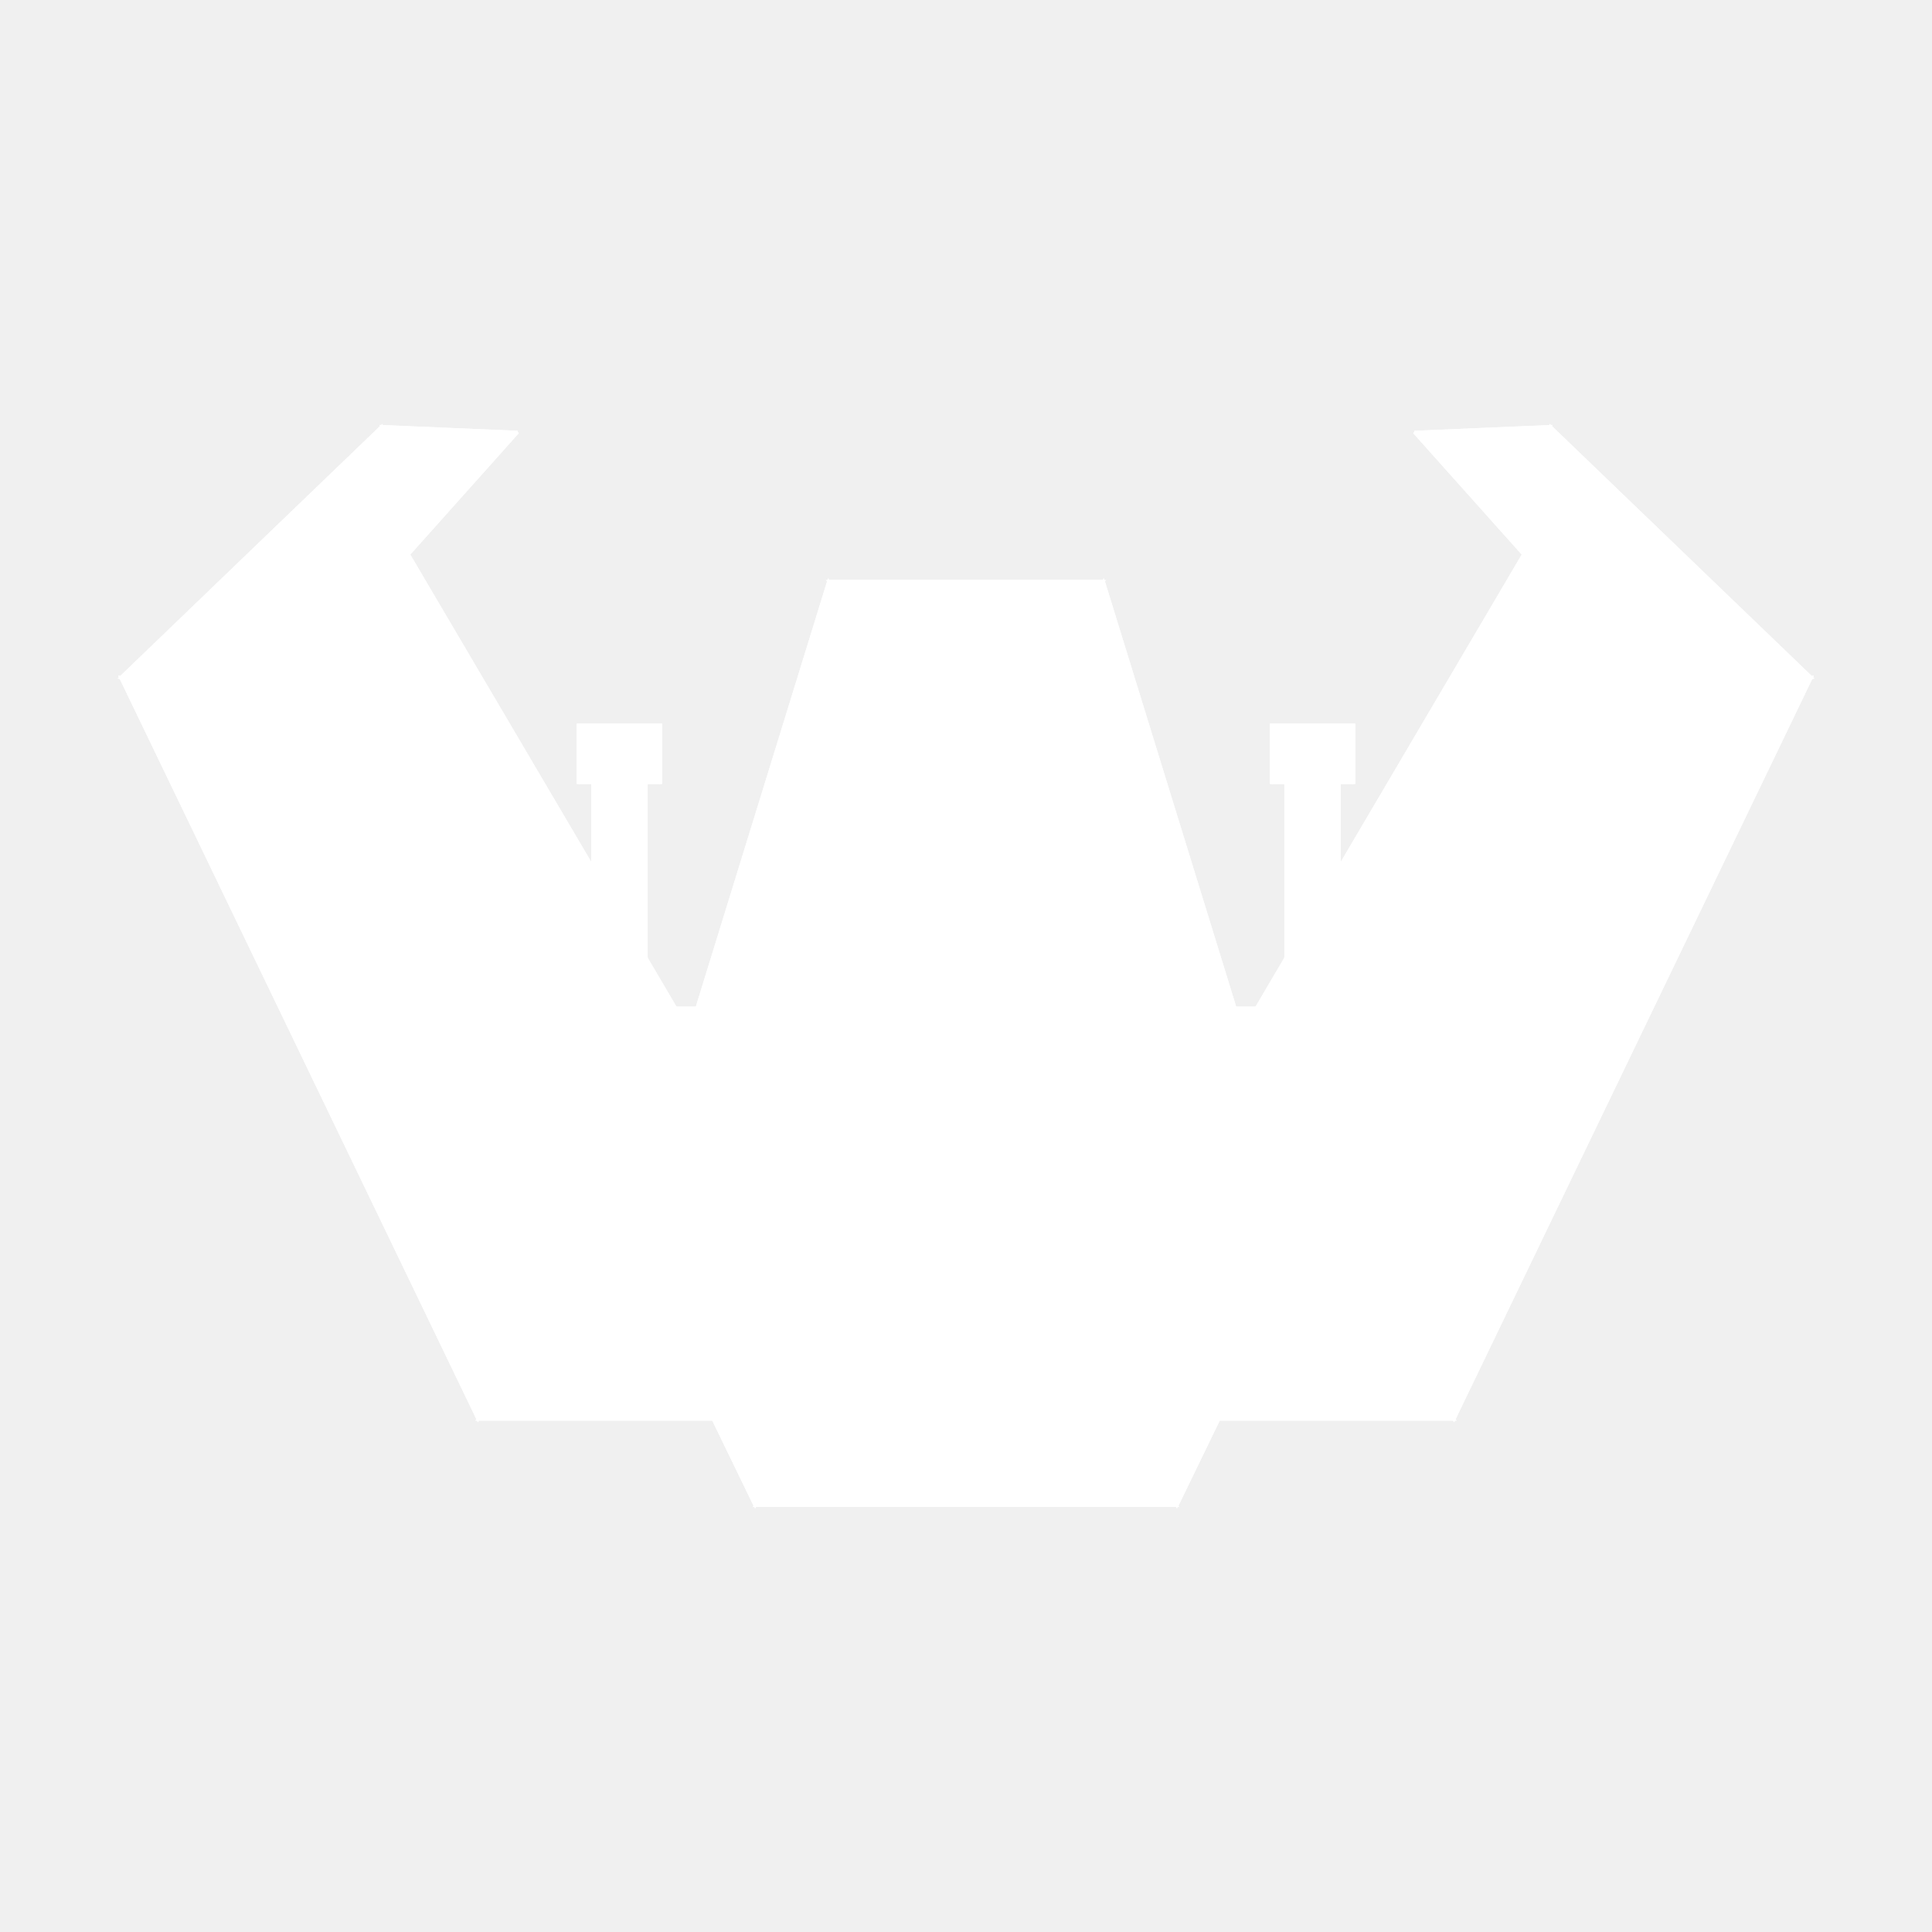
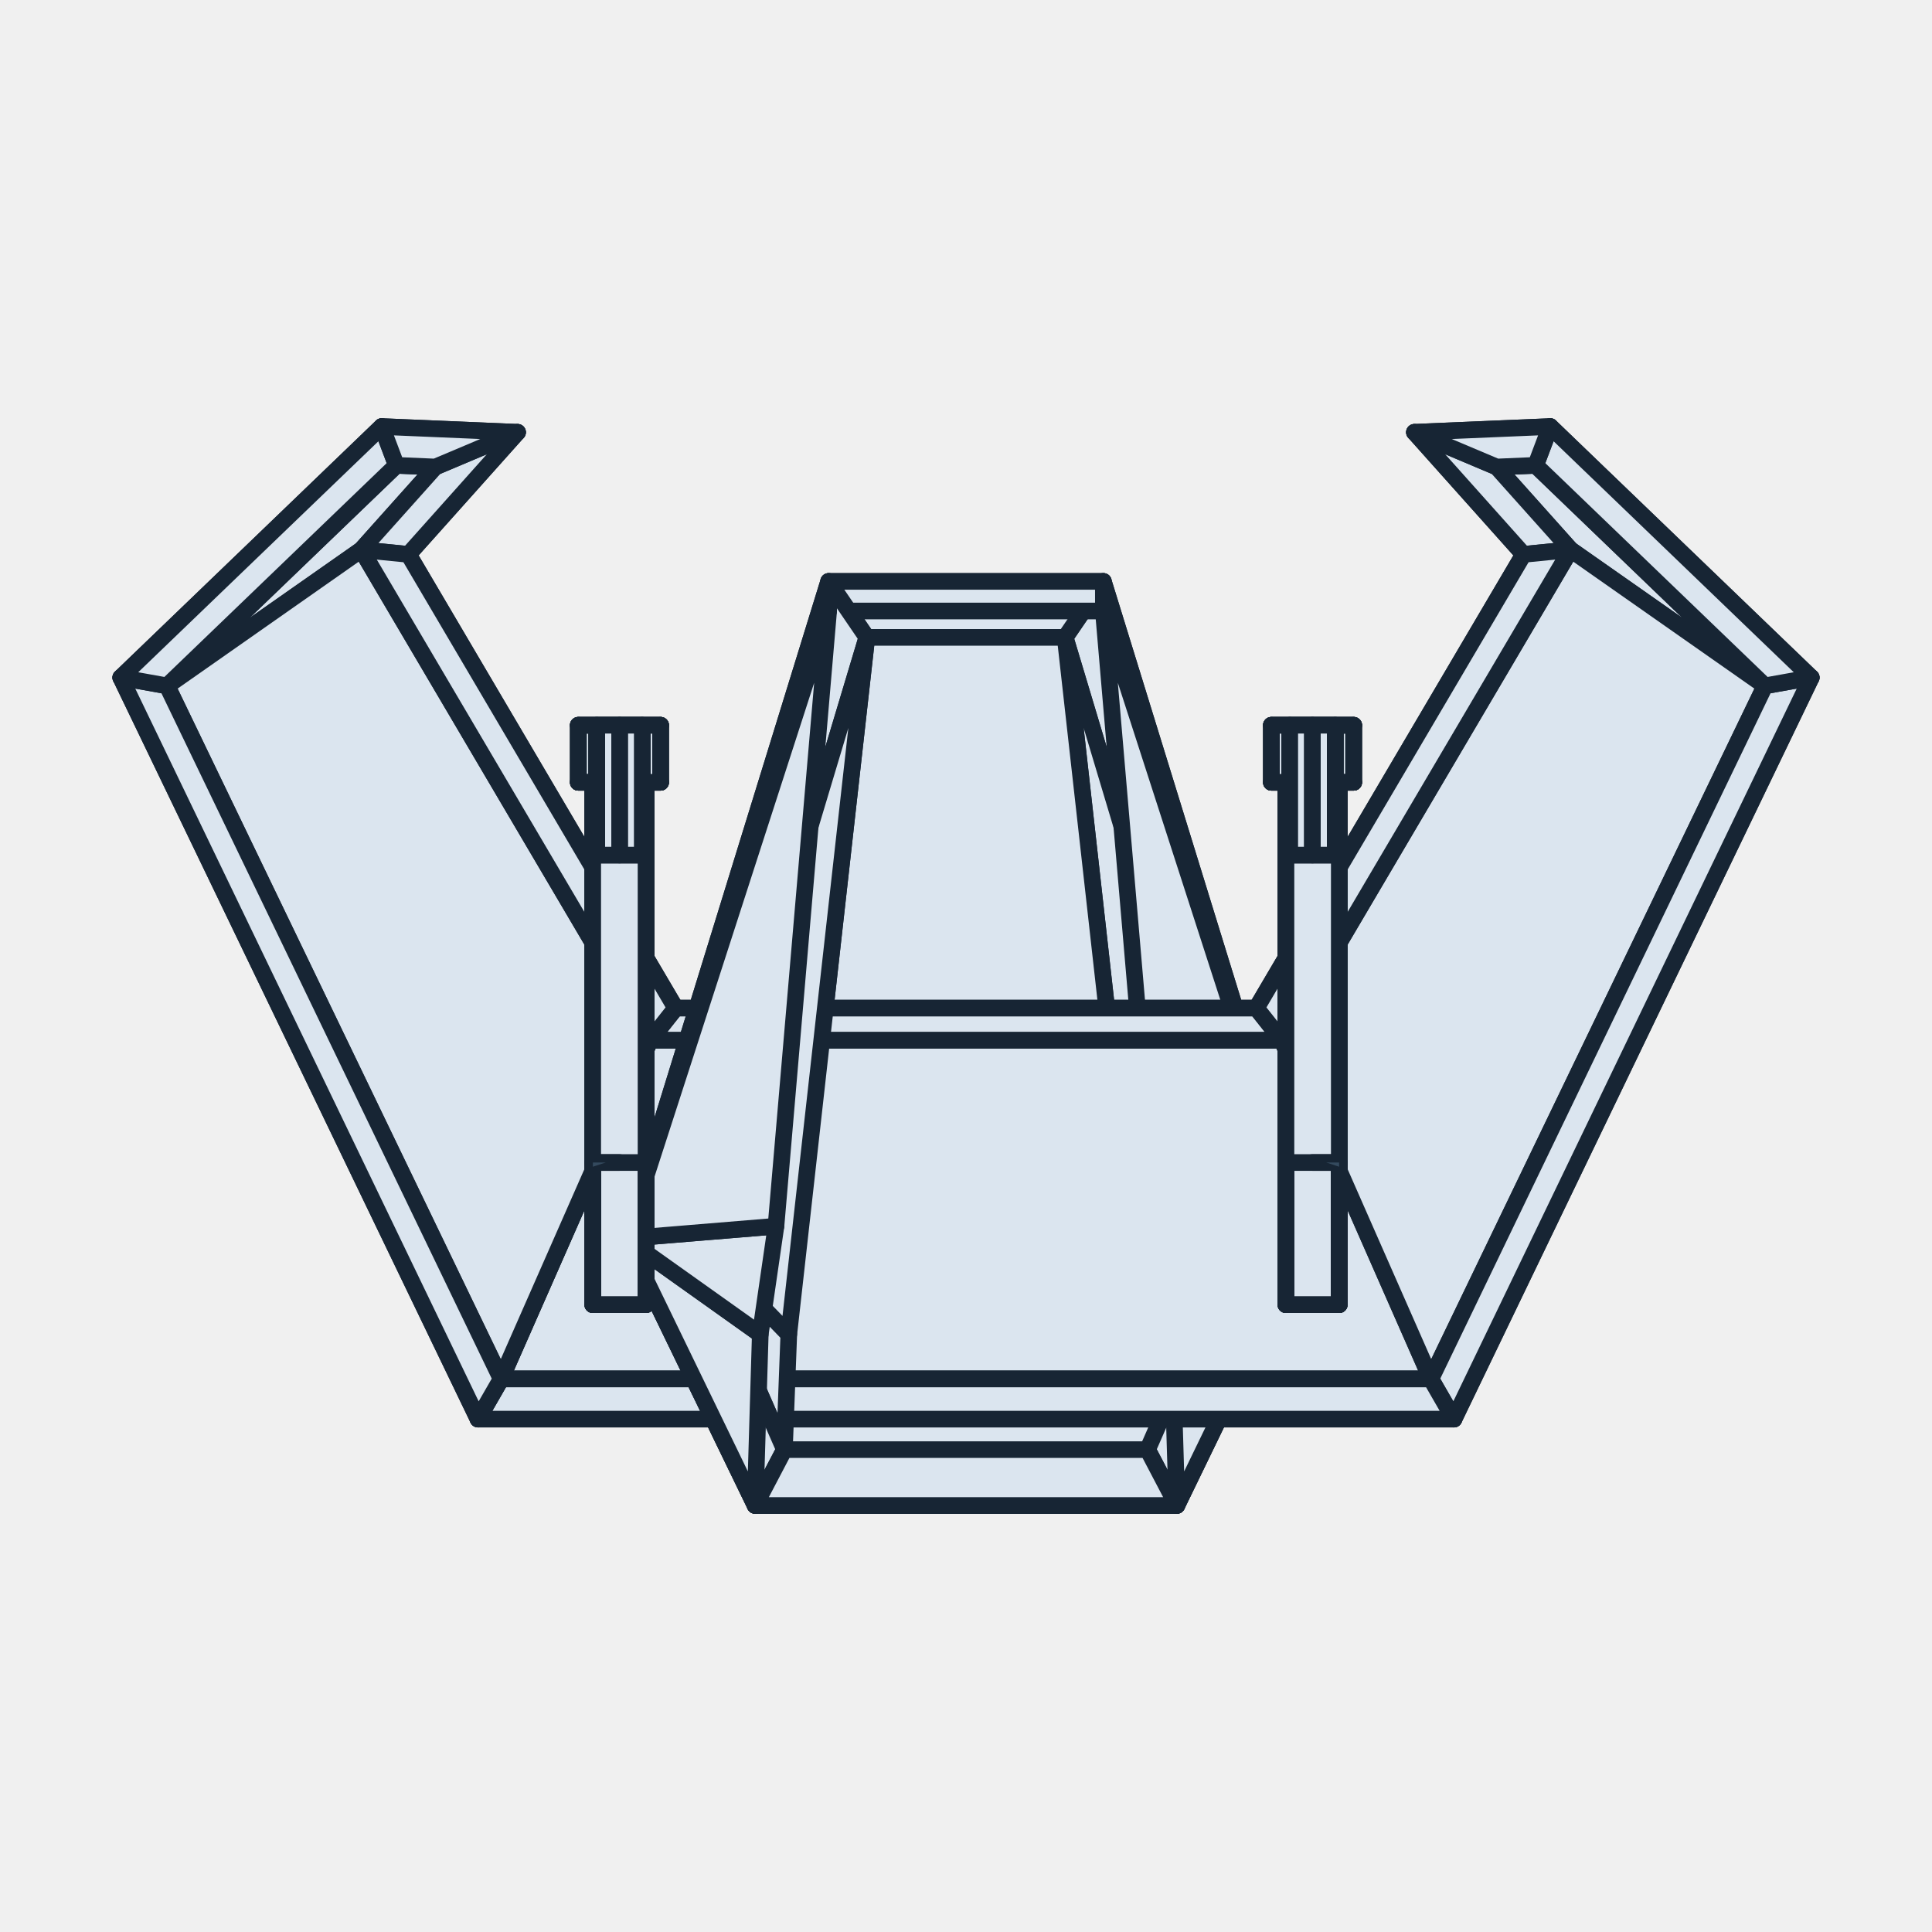
<svg xmlns="http://www.w3.org/2000/svg" viewBox="0 0 128 128">
-   <g fill="white" stroke="white" stroke-width="0.2">
+   <defs>
+     <clipPath id="hull">
+       <polygon points="75.74,88.40 52.26,88.40 51.97,96.04 76.03,96.04" />
+       <polygon points="77.97,99.74 50.03,99.74 50.03,99.74 77.97,99.74" />
+       <polygon points="54.90,40.48 73.10,40.48 76.59,81.24 51.41,81.24" />
+       <polygon points="75.74,88.40 76.03,96.04 82.37,81.58" />
+       <polygon points="77.97,99.74 86.54,82.06 86.54,82.06 77.97,99.74" />
+       <polygon points="77.97,99.74 50.03,99.74 50.37,88.40 77.63,88.40" />
+       <polygon points="70.57,42.23 82.37,81.58 86.54,82.06 73.10,38.52" />
+       <polygon points="82.37,81.58 76.03,96.04 77.97,99.74 86.54,82.06" />
+       <polygon points="73.10,38.52 54.90,38.52 57.43,42.23 70.57,42.23" />
+       <polygon points="54.90,40.48 54.90,38.52 73.10,38.52 73.10,40.48" />
+       <polygon points="75.74,88.40 82.37,81.58 70.57,42.23" />
+       <polygon points="77.63,88.40 50.37,88.40 51.41,81.24 76.59,81.24" />
+       <polygon points="86.54,82.06 73.10,40.48 73.10,38.52 86.54,82.06" />
+       <polygon points="57.43,42.23 52.26,88.40 75.74,88.40 70.57,42.23" />
+       <polygon points="86.54,82.06 77.97,99.74 77.63,88.40" />
+       <polygon points="94.80,91.36 33.20,91.36 43.08,68.91 84.92,68.91" />
+       <polygon points="86.54,82.06 77.63,88.40 76.59,81.24" />
+       <polygon points="73.10,40.48 86.54,82.06 76.59,81.24" />
+       <polygon points="101.74,30.83 116.93,45.44 104.06,36.42 99.16,30.94" />
+       <polygon points="94.80,91.36 84.92,68.91 104.06,36.42 116.93,45.44" />
+       <polygon points="84.92,68.91 43.08,68.91 33.20,91.36 94.80,91.36" />
+       <polygon points="84.92,68.91 43.08,68.91 44.76,66.79 83.24,66.79" />
+       <polygon points="116.93,45.44 120.00,44.89 96.33,94.02 94.80,91.36" />
+       <polygon points="101.74,30.83 102.71,28.26 120.00,44.89 116.93,45.44" />
+       <polygon points="104.06,36.42 100.94,36.73 93.71,28.64 99.16,30.94" />
+       <polygon points="33.20,91.36 31.67,94.02 96.33,94.02 94.80,91.36" />
+       <polygon points="84.92,68.91 83.24,66.79 100.94,36.73 104.06,36.42" />
+       <polygon points="99.16,30.94 93.71,28.64 102.71,28.26 101.74,30.83" />
+       <polygon points="101.74,30.83 99.16,30.94 104.06,36.42 116.93,45.44" />
+       <polygon points="94.80,91.36 116.93,45.44 104.06,36.42 84.92,68.91" />
+       <polygon points="83.24,66.79 44.76,66.79 43.08,68.91 84.92,68.91" />
+       <polygon points="116.93,45.44 94.80,91.36 96.33,94.02 120.00,44.89" />
+       <polygon points="101.74,30.83 116.93,45.44 120.00,44.89 102.71,28.26" />
+       <polygon points="104.06,36.42 99.16,30.94 93.71,28.64 100.94,36.73" />
+       <polygon points="33.20,91.36 94.80,91.36 96.33,94.02 31.67,94.02" />
+       <polygon points="84.92,68.91 104.06,36.42 100.94,36.73 83.24,66.79" />
+       <polygon points="99.16,30.94 101.74,30.83 102.71,28.26 93.71,28.64" />
+       <polygon points="52.26,88.40 45.63,81.58 51.97,96.04" />
+       <polygon points="50.03,99.74 50.03,99.74 41.46,82.06 41.46,82.06" />
+       <polygon points="57.43,42.23 54.90,38.52 41.46,82.06 45.63,81.58" />
+       <polygon points="45.63,81.58 41.46,82.06 50.03,99.74 51.97,96.04" />
+       <polygon points="52.26,88.40 57.43,42.23 45.63,81.58" />
+       <polygon points="41.46,82.06 41.46,82.06 54.90,38.52 54.90,40.48" />
+       <polygon points="41.46,82.06 50.37,88.40 50.03,99.74" />
+       <polygon points="41.46,82.06 51.41,81.24 50.37,88.40" />
+       <polygon points="54.90,40.48 51.41,81.24 41.46,82.06" />
+       <polygon points="26.26,30.83 28.84,30.94 23.94,36.42 11.07,45.44" />
+       <polygon points="33.20,91.36 11.07,45.44 23.94,36.42 43.08,68.91" />
+       <polygon points="11.07,45.44 33.20,91.36 31.67,94.02 8.00,44.89" />
+       <polygon points="26.26,30.83 11.07,45.44 8.00,44.89 25.29,28.26" />
+       <polygon points="23.94,36.42 28.84,30.94 34.29,28.64 27.06,36.73" />
+       <polygon points="43.08,68.91 23.94,36.42 27.06,36.73 44.76,66.79" />
+       <polygon points="28.84,30.94 26.26,30.83 25.29,28.26 34.29,28.64" />
+       <polygon points="26.26,30.83 11.07,45.44 23.94,36.42 28.84,30.94" />
+       <polygon points="33.20,91.36 43.08,68.91 23.94,36.42 11.07,45.44" />
+       <polygon points="11.07,45.44 8.00,44.89 31.67,94.02 33.20,91.36" />
+       <polygon points="26.26,30.83 25.29,28.26 8.00,44.89 11.07,45.44" />
+       <polygon points="23.94,36.42 27.06,36.73 34.29,28.64 28.84,30.94" />
+       <polygon points="43.08,68.91 44.76,66.79 27.06,36.73 23.94,36.42" />
+       <polygon points="28.84,30.94 34.29,28.64 25.29,28.26 26.26,30.83" />
+       <polygon points="51.97,96.04 50.03,99.74 77.97,99.74 76.03,96.04" />
+       <polygon points="88.73,51.83 85.20,51.83 84.24,51.83 89.69,51.83" />
+       <polygon points="84.24,48.05 84.23,48.05 85.45,48.05 85.46,48.05" />
+       <polygon points="84.24,51.83 84.23,51.83 84.23,48.05 84.24,48.05" />
+       <polygon points="86.95,51.83 88.72,51.83 89.68,51.83 86.95,51.83" />
+       <polygon points="86.95,51.83 86.95,77.02 88.72,77.02 88.72,51.83" />
+       <polygon points="89.69,48.05 84.24,48.05 85.46,48.05 88.47,48.05" />
+       <polygon points="85.20,51.83 85.19,51.83 84.23,51.83 84.24,51.83" />
+       <polygon points="88.72,51.83 88.72,77.02 88.73,86.44 88.73,51.83" />
+       <polygon points="84.23,51.83 86.95,51.83 86.95,48.05 84.23,48.05" />
+       <polygon points="85.19,51.83 86.95,51.83 86.95,51.83 84.23,51.83" />
+       <polygon points="84.24,51.83 84.24,48.05 89.69,48.05 89.69,51.83" />
+       <polygon points="86.95,51.83 89.68,51.83 89.68,48.05 86.95,48.05" />
+       <polygon points="85.20,51.83 85.20,86.44 85.19,77.02 85.19,51.83" />
+       <polygon points="88.72,51.83 88.73,51.83 89.69,51.83 89.68,51.83" />
+       <polygon points="85.19,51.83 85.19,77.02 86.95,77.02 86.95,51.83" />
+       <polygon points="89.68,51.83 89.69,51.83 89.69,48.05 89.68,48.05" />
+       <polygon points="88.73,86.44 85.20,86.44 85.20,51.83 88.73,51.83" />
+       <polygon points="86.95,48.05 89.68,48.05 88.46,48.05 86.95,48.05" />
+       <polygon points="85.46,48.05 85.46,56.65 88.47,56.65 88.47,48.05" />
+       <polygon points="84.23,48.05 86.95,48.05 86.95,48.05 85.45,48.05" />
+       <polygon points="89.68,48.05 89.69,48.05 88.47,48.05 88.46,48.05" />
+       <polygon points="86.95,56.65 88.46,56.65 88.47,56.65 85.46,56.65 85.45,56.65" />
+       <polygon points="85.46,48.05 85.45,48.05 85.45,56.65 85.46,56.65" />
+       <polygon points="88.46,48.05 88.47,48.05 88.47,56.65 88.46,56.65" />
+       <polygon points="85.45,48.05 86.95,48.05 86.95,56.65 85.45,56.65" />
+       <polygon points="86.95,48.05 88.46,48.05 88.46,56.65 86.95,56.65" />
+       <polygon points="88.73,86.44 88.72,77.02 88.72,86.44" />
+       <polygon points="88.72,86.44 88.72,77.02 88.72,77.02" />
+       <polygon points="85.19,77.02 85.20,86.44 85.19,86.44" />
+       <polygon points="85.19,77.02 85.19,86.44 85.19,77.02" />
+       <polygon points="88.72,77.02 86.95,77.02 88.72,77.02" />
+       <polygon points="86.95,77.02 85.19,77.02 85.19,77.02 88.72,77.02" />
+       <polygon points="85.20,86.44 88.73,86.44 88.72,86.44 85.19,86.44" />
+       <polygon points="39.27,51.83 38.31,51.83 43.76,51.83 42.80,51.83" />
+       <polygon points="43.76,48.05 42.54,48.05 42.55,48.05 43.77,48.05" />
+       <polygon points="43.76,51.83 43.76,48.05 43.77,48.05 43.77,51.83" />
+       <polygon points="41.05,51.83 41.05,51.83 38.32,51.83 39.28,51.83" />
+       <polygon points="41.05,51.83 39.28,51.83 39.28,77.02 41.05,77.02" />
+       <polygon points="38.31,48.05 39.53,48.05 42.54,48.05 43.76,48.05" />
+       <polygon points="42.80,51.83 43.76,51.83 43.77,51.83 42.81,51.83" />
+       <polygon points="39.28,51.83 39.27,51.83 39.27,86.44 39.28,77.02" />
+       <polygon points="43.77,51.83 43.77,48.05 41.05,48.05 41.05,51.83" />
+       <polygon points="42.81,51.83 43.77,51.83 41.05,51.83 41.05,51.83" />
+       <polygon points="43.76,51.83 38.31,51.83 38.31,48.05 43.76,48.05" />
+       <polygon points="41.05,51.83 41.05,48.05 38.32,48.05 38.32,51.83" />
+       <polygon points="42.80,51.83 42.81,51.83 42.81,77.02 42.80,86.44" />
+       <polygon points="39.28,51.83 38.32,51.83 38.31,51.83 39.27,51.83" />
+       <polygon points="42.81,51.83 41.05,51.83 41.05,77.02 42.81,77.02" />
+       <polygon points="38.32,51.83 38.32,48.05 38.31,48.05 38.31,51.83" />
+       <polygon points="39.27,86.44 39.27,51.83 42.80,51.83 42.80,86.44" />
+       <polygon points="41.05,48.05 41.05,48.05 39.54,48.05 38.32,48.05" />
+       <polygon points="42.54,48.05 39.53,48.05 39.53,56.65 42.54,56.65" />
+       <polygon points="43.77,48.05 42.55,48.05 41.05,48.05 41.05,48.05" />
+       <polygon points="38.32,48.05 39.54,48.05 39.53,48.05 38.31,48.05" />
+       <polygon points="41.05,56.65 42.55,56.65 42.54,56.65 39.53,56.65 39.54,56.65" />
+       <polygon points="42.54,48.05 42.54,56.65 42.55,56.65 42.55,48.05" />
+       <polygon points="39.54,48.05 39.54,56.65 39.53,56.65 39.53,48.05" />
+       <polygon points="42.55,48.05 42.55,56.65 41.05,56.65 41.05,48.05" />
+       <polygon points="41.05,48.05 41.05,56.65 39.54,56.65 39.54,48.05" />
+       <polygon points="39.27,86.44 39.28,86.44 39.28,77.02" />
+       <polygon points="39.28,86.44 39.28,77.02 39.28,77.02" />
+       <polygon points="42.81,77.02 42.81,86.44 42.80,86.44" />
+       <polygon points="42.81,77.02 42.81,77.02 42.81,86.44" />
+       <polygon points="39.28,77.02 39.28,77.02 41.05,77.02" />
+       <polygon points="41.05,77.02 39.28,77.02 42.81,77.02 42.81,77.02" />
+       <polygon points="42.80,86.44 42.81,86.44 39.28,86.44 39.27,86.44" />
+     </clipPath>
+   </defs>
+   <g fill="#dbe5ef" stroke="#172534" stroke-width="1.1" stroke-linejoin="round">
    <polygon points="75.74,88.40 52.26,88.40 51.97,96.04 76.03,96.04" />
    <polygon points="77.97,99.74 50.03,99.74 50.03,99.74 77.97,99.74" />
    <polygon points="54.90,40.48 73.10,40.48 76.59,81.24 51.41,81.24" />
    <polygon points="75.74,88.40 76.03,96.04 82.37,81.58" />
    <polygon points="77.97,99.74 86.54,82.06 86.54,82.06 77.97,99.74" />
    <polygon points="77.97,99.74 50.03,99.74 50.37,88.40 77.63,88.40" />
    <polygon points="70.57,42.23 82.37,81.58 86.54,82.06 73.10,38.52" />
    <polygon points="82.37,81.58 76.03,96.04 77.97,99.74 86.54,82.06" />
    <polygon points="73.10,38.52 54.90,38.52 57.43,42.23 70.57,42.23" />
    <polygon points="54.90,40.48 54.90,38.52 73.10,38.52 73.10,40.48" />
    <polygon points="75.74,88.40 82.37,81.58 70.57,42.23" />
    <polygon points="77.63,88.40 50.37,88.40 51.41,81.24 76.59,81.24" />
    <polygon points="86.54,82.06 73.10,40.48 73.10,38.52 86.54,82.06" />
    <polygon points="57.43,42.23 52.26,88.40 75.74,88.40 70.57,42.23" />
    <polygon points="86.54,82.06 77.97,99.74 77.63,88.40" />
    <polygon points="94.80,91.36 33.20,91.36 43.08,68.91 84.92,68.91" />
    <polygon points="86.54,82.06 77.63,88.40 76.59,81.24" />
    <polygon points="73.10,40.48 86.54,82.06 76.59,81.24" />
    <polygon points="101.74,30.83 116.93,45.44 104.06,36.42 99.16,30.94" />
    <polygon points="94.80,91.36 84.92,68.91 104.06,36.42 116.93,45.44" />
    <polygon points="84.92,68.91 43.08,68.91 33.20,91.36 94.80,91.36" />
    <polygon points="84.92,68.91 43.08,68.91 44.76,66.79 83.24,66.79" />
    <polygon points="116.93,45.44 120.00,44.89 96.33,94.02 94.80,91.36" />
    <polygon points="101.74,30.83 102.71,28.26 120.00,44.89 116.93,45.44" />
    <polygon points="104.06,36.42 100.94,36.73 93.71,28.64 99.16,30.94" />
    <polygon points="33.20,91.36 31.67,94.02 96.33,94.02 94.80,91.36" />
    <polygon points="84.92,68.91 83.24,66.79 100.94,36.73 104.06,36.42" />
    <polygon points="99.16,30.94 93.71,28.64 102.71,28.26 101.74,30.83" />
    <polygon points="101.74,30.83 99.16,30.94 104.06,36.42 116.93,45.44" />
    <polygon points="94.80,91.36 116.93,45.44 104.06,36.42 84.92,68.91" />
    <polygon points="83.24,66.79 44.76,66.79 43.08,68.91 84.92,68.91" />
    <polygon points="116.93,45.44 94.80,91.36 96.33,94.02 120.00,44.89" />
    <polygon points="101.74,30.83 116.93,45.44 120.00,44.89 102.71,28.26" />
    <polygon points="104.06,36.42 99.16,30.94 93.71,28.64 100.94,36.73" />
    <polygon points="33.20,91.36 94.80,91.36 96.33,94.02 31.67,94.02" />
    <polygon points="84.92,68.91 104.06,36.42 100.94,36.73 83.24,66.79" />
    <polygon points="99.16,30.94 101.74,30.83 102.71,28.26 93.71,28.64" />
    <polygon points="52.26,88.40 45.63,81.58 51.97,96.04" />
    <polygon points="50.03,99.74 50.03,99.74 41.46,82.06 41.46,82.06" />
    <polygon points="57.43,42.23 54.90,38.52 41.46,82.06 45.63,81.58" />
    <polygon points="45.63,81.58 41.46,82.06 50.03,99.74 51.97,96.04" />
    <polygon points="52.26,88.40 57.43,42.23 45.63,81.58" />
    <polygon points="41.46,82.06 41.46,82.06 54.90,38.52 54.90,40.48" />
    <polygon points="41.46,82.06 50.37,88.40 50.03,99.74" />
    <polygon points="41.46,82.06 51.41,81.24 50.37,88.40" />
    <polygon points="54.90,40.48 51.41,81.24 41.46,82.06" />
    <polygon points="26.26,30.83 28.84,30.94 23.94,36.42 11.07,45.44" />
    <polygon points="33.20,91.36 11.07,45.44 23.94,36.42 43.08,68.91" />
    <polygon points="11.07,45.44 33.20,91.36 31.67,94.02 8.00,44.89" />
    <polygon points="26.26,30.83 11.07,45.44 8.00,44.89 25.29,28.26" />
    <polygon points="23.94,36.42 28.84,30.94 34.29,28.64 27.06,36.73" />
    <polygon points="43.08,68.91 23.94,36.42 27.06,36.73 44.76,66.79" />
    <polygon points="28.84,30.94 26.26,30.83 25.29,28.26 34.29,28.64" />
    <polygon points="26.26,30.83 11.07,45.44 23.94,36.42 28.84,30.94" />
    <polygon points="33.20,91.36 43.08,68.91 23.94,36.42 11.07,45.44" />
    <polygon points="11.07,45.44 8.00,44.89 31.67,94.02 33.20,91.36" />
    <polygon points="26.26,30.83 25.29,28.26 8.00,44.89 11.07,45.44" />
    <polygon points="23.94,36.42 27.06,36.73 34.29,28.64 28.84,30.94" />
    <polygon points="43.08,68.91 44.76,66.79 27.06,36.73 23.94,36.42" />
    <polygon points="28.84,30.94 34.29,28.64 25.29,28.26 26.26,30.83" />
    <polygon points="51.97,96.04 50.03,99.74 77.97,99.74 76.03,96.04" />
    <polygon points="88.73,51.83 85.20,51.83 84.24,51.83 89.69,51.83" />
    <polygon points="84.24,48.05 84.23,48.05 85.45,48.05 85.46,48.05" />
    <polygon points="84.24,51.83 84.23,51.83 84.23,48.05 84.24,48.05" />
    <polygon points="86.95,51.83 88.72,51.83 89.68,51.83 86.95,51.83" />
    <polygon points="86.95,51.83 86.95,77.02 88.72,77.02 88.72,51.83" />
    <polygon points="89.69,48.05 84.24,48.05 85.46,48.05 88.47,48.05" />
    <polygon points="85.20,51.83 85.19,51.83 84.23,51.83 84.24,51.83" />
    <polygon points="88.72,51.83 88.72,77.02 88.73,86.44 88.73,51.83" />
    <polygon points="84.23,51.83 86.95,51.83 86.95,48.05 84.23,48.05" />
    <polygon points="85.19,51.83 86.95,51.83 86.95,51.83 84.23,51.83" />
    <polygon points="84.24,51.83 84.24,48.05 89.69,48.05 89.69,51.83" />
    <polygon points="86.95,51.83 89.68,51.83 89.68,48.05 86.95,48.05" />
    <polygon points="85.20,51.83 85.20,86.44 85.19,77.02 85.19,51.83" />
    <polygon points="88.72,51.83 88.73,51.83 89.69,51.83 89.68,51.83" />
    <polygon points="85.19,51.83 85.19,77.02 86.95,77.02 86.95,51.83" />
    <polygon points="89.68,51.83 89.69,51.83 89.69,48.05 89.68,48.05" />
    <polygon points="88.73,86.44 85.20,86.44 85.20,51.83 88.73,51.83" />
    <polygon points="86.95,48.05 89.68,48.05 88.46,48.05 86.95,48.05" />
    <polygon points="85.46,48.05 85.46,56.65 88.47,56.65 88.47,48.05" />
    <polygon points="84.23,48.05 86.95,48.05 86.95,48.05 85.45,48.05" />
    <polygon points="89.68,48.05 89.69,48.05 88.47,48.05 88.46,48.05" />
    <polygon points="86.95,56.65 88.46,56.65 88.47,56.65 85.46,56.65 85.45,56.65" />
    <polygon points="85.46,48.05 85.45,48.05 85.45,56.65 85.46,56.65" />
    <polygon points="88.46,48.05 88.47,48.05 88.47,56.65 88.46,56.65" />
    <polygon points="85.45,48.05 86.95,48.05 86.95,56.65 85.45,56.65" />
    <polygon points="86.95,48.05 88.46,48.05 88.46,56.65 86.95,56.65" />
    <polygon points="88.73,86.44 88.72,77.02 88.72,86.44" />
    <polygon points="88.72,86.44 88.72,77.02 88.72,77.02" />
    <polygon points="85.19,77.02 85.20,86.44 85.19,86.44" />
    <polygon points="85.19,77.02 85.19,86.44 85.19,77.02" />
    <polygon points="88.72,77.02 86.95,77.02 88.72,77.02" />
    <polygon points="86.95,77.02 85.19,77.02 85.19,77.02 88.72,77.02" />
    <polygon points="85.20,86.44 88.73,86.44 88.72,86.44 85.19,86.44" />
    <polygon points="39.27,51.83 38.31,51.83 43.76,51.83 42.80,51.83" />
    <polygon points="43.76,48.05 42.54,48.05 42.55,48.05 43.77,48.05" />
    <polygon points="43.76,51.83 43.76,48.05 43.77,48.05 43.77,51.83" />
    <polygon points="41.05,51.83 41.05,51.83 38.32,51.83 39.28,51.83" />
    <polygon points="41.05,51.83 39.28,51.83 39.28,77.02 41.05,77.02" />
    <polygon points="38.31,48.05 39.53,48.05 42.54,48.05 43.76,48.05" />
    <polygon points="42.80,51.83 43.76,51.83 43.77,51.83 42.81,51.83" />
    <polygon points="39.28,51.83 39.27,51.83 39.27,86.44 39.28,77.02" />
    <polygon points="43.77,51.83 43.77,48.05 41.05,48.05 41.05,51.83" />
    <polygon points="42.81,51.83 43.77,51.83 41.05,51.83 41.05,51.83" />
    <polygon points="43.76,51.83 38.31,51.83 38.31,48.05 43.76,48.05" />
    <polygon points="41.05,51.83 41.05,48.05 38.32,48.05 38.32,51.83" />
    <polygon points="42.80,51.83 42.81,51.83 42.81,77.02 42.80,86.44" />
    <polygon points="39.28,51.83 38.32,51.83 38.31,51.83 39.27,51.83" />
    <polygon points="42.81,51.83 41.05,51.83 41.05,77.02 42.81,77.02" />
    <polygon points="38.32,51.83 38.32,48.05 38.31,48.05 38.31,51.83" />
    <polygon points="39.27,86.44 39.27,51.83 42.80,51.83 42.80,86.44" />
    <polygon points="41.05,48.05 41.05,48.05 39.54,48.05 38.32,48.05" />
    <polygon points="42.54,48.05 39.53,48.05 39.53,56.65 42.54,56.65" />
    <polygon points="43.77,48.05 42.55,48.05 41.05,48.05 41.05,48.05" />
    <polygon points="38.32,48.05 39.54,48.05 39.53,48.05 38.31,48.05" />
    <polygon points="41.05,56.65 42.55,56.65 42.54,56.65 39.53,56.65 39.54,56.65" />
    <polygon points="42.54,48.05 42.54,56.65 42.55,56.65 42.55,48.05" />
    <polygon points="39.54,48.05 39.54,56.65 39.53,56.65 39.53,48.05" />
    <polygon points="42.55,48.05 42.55,56.65 41.05,56.65 41.05,48.05" />
    <polygon points="41.05,48.05 41.05,56.65 39.54,56.65 39.54,48.05" />
    <polygon points="39.27,86.44 39.28,86.44 39.28,77.02" />
    <polygon points="39.28,86.44 39.28,77.02 39.28,77.02" />
    <polygon points="42.81,77.02 42.81,86.44 42.80,86.44" />
    <polygon points="42.81,77.02 42.81,77.02 42.81,86.44" />
    <polygon points="39.28,77.02 39.28,77.02 41.05,77.02" />
    <polygon points="41.05,77.02 39.28,77.02 42.81,77.02 42.81,77.02" />
    <polygon points="42.80,86.44 42.81,86.44 39.28,86.44 39.27,86.44" />
  </g>
+   <g clip-path="url(#hull)" stroke-linejoin="round">
+     <path d="M 64 33.977 L 74.64 45.414 L 72.4 91.164 L 64 96.167 L 55.6 91.164 L 53.36 45.414 Z" fill="#d9e5f1" fill-opacity=".78" stroke="#26384b" stroke-width="1.2" />
+     <path d="M 64 38.266 Q 73.52 42.555 70.854 51.133 L 64 56.137 L 57.146 51.133 Q 54.48 42.555 64 38.266 Z" fill="#142b40" stroke="#e7f4ff" stroke-width="1.6" />
+     <path d="M 60.002 42.198 L 63.048 40.768 L 62.286 48.631" fill="none" stroke="#a7e7ff" stroke-width="1.5" />
+     <path d="M 53.92 62.57 L 31.52 70.433 L 38.666 76.867 L 56.16 71.148 Z M 74.08 62.57 L 96.48 70.433 L 89.334 76.867 L 71.84 71.148 Z" fill="#a8bacb" fill-opacity=".76" stroke="#344a5e" stroke-width="1.2" />
+     <path d="M 34.118 71.863 L 50.56 69.719 M 93.882 71.863 L 77.44 69.719" stroke="#edf6ff" stroke-width="1.2" />
+     <g fill="#101b29" stroke="#d9e9f6" stroke-width="1.6">
+       <circle cx="42.72" cy="93.308" r="5.04" />
+       <circle cx="85.28" cy="93.308" r="5.04" />
+     </g>
+     <g fill="#6bdcff">
+       <circle cx="42.72" cy="93.308" r="2.016" />
+       <circle cx="85.28" cy="93.308" r="2.016" />
+     </g>
+     <path d="M 60.08 53.992 h 7.84 M 60.08 56.852 h 7.84 M 60.08 59.711 h 7.84" stroke="#344a5e" stroke-width="1.35" />
+   </g>
</svg>
